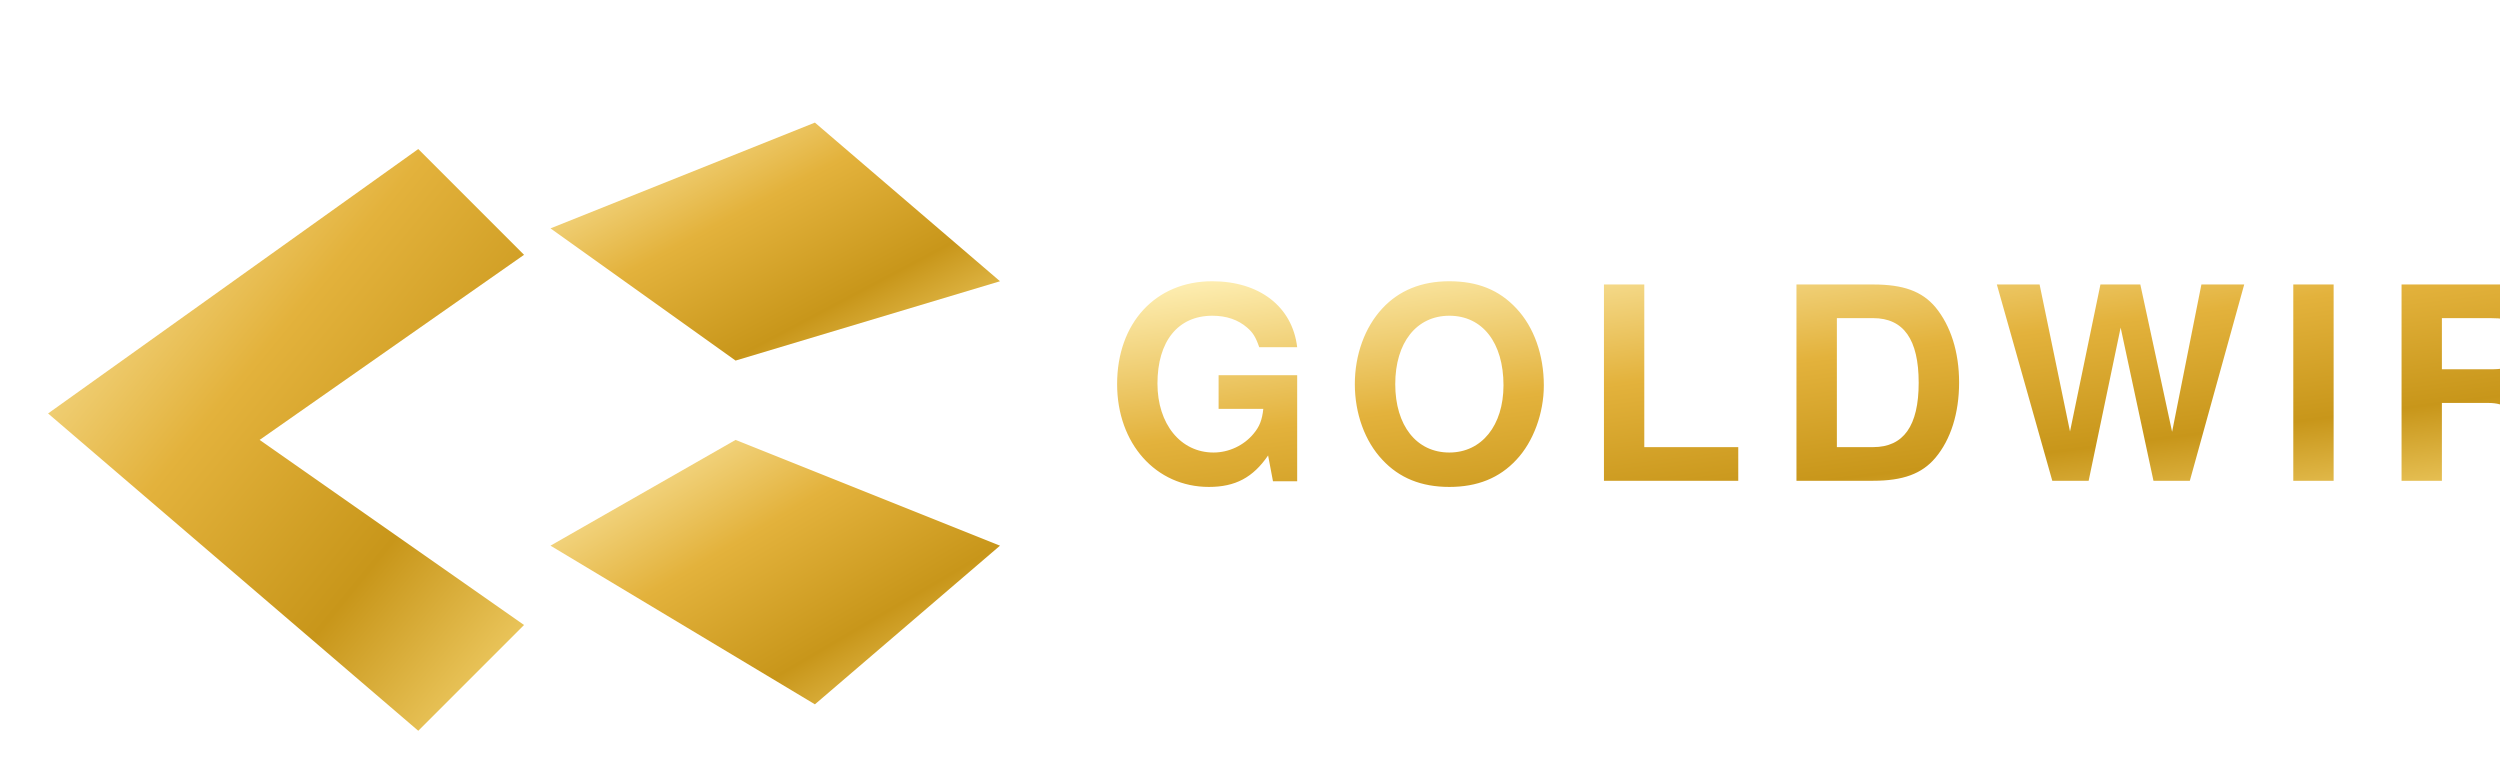
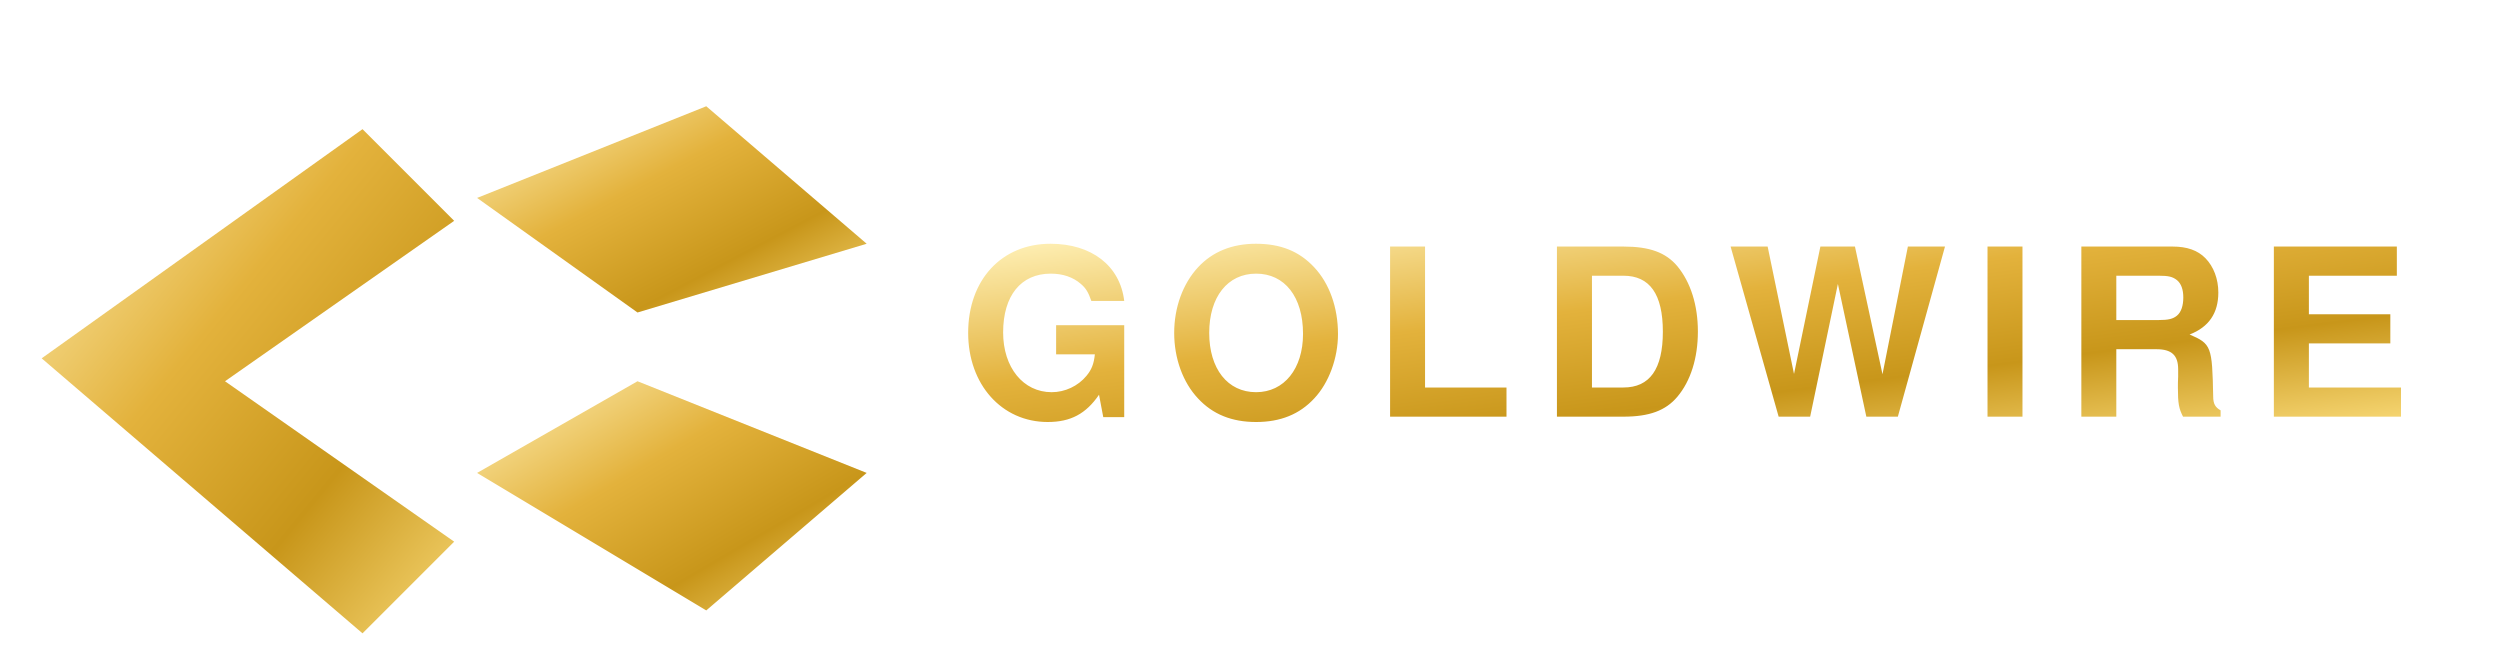
- <svg xmlns="http://www.w3.org/2000/svg" width="520" height="160" viewBox="0 0 520 160">
+ <svg xmlns="http://www.w3.org/2000/svg" width="600" height="160" viewBox="0 0 600 160">
  <defs>
    <linearGradient id="goldGradient" x1="0%" y1="0%" x2="100%" y2="100%">
      <stop offset="0%" stop-color="#FFF1B8" />
      <stop offset="40%" stop-color="#E3B23C" />
      <stop offset="70%" stop-color="#C8961A" />
      <stop offset="100%" stop-color="#F7D774" />
    </linearGradient>
  </defs>
  <g transform="translate(10,20) scale(1.1)">
    <polygon points="0,60 70,10 90,30 40,65 90,100 70,120" fill="url(#goldGradient)" />
    <polygon points="95,25 145,5 180,35 130,50" fill="url(#goldGradient)" />
    <polygon points="95,85 130,65 180,85 145,115" fill="url(#goldGradient)" />
  </g>
  <text x="230" y="100" font-family="Helvetica, Arial, sans-serif" font-size="56" font-weight="600" letter-spacing="6" fill="url(#goldGradient)">
    GOLDWIRE
  </text>
</svg>
